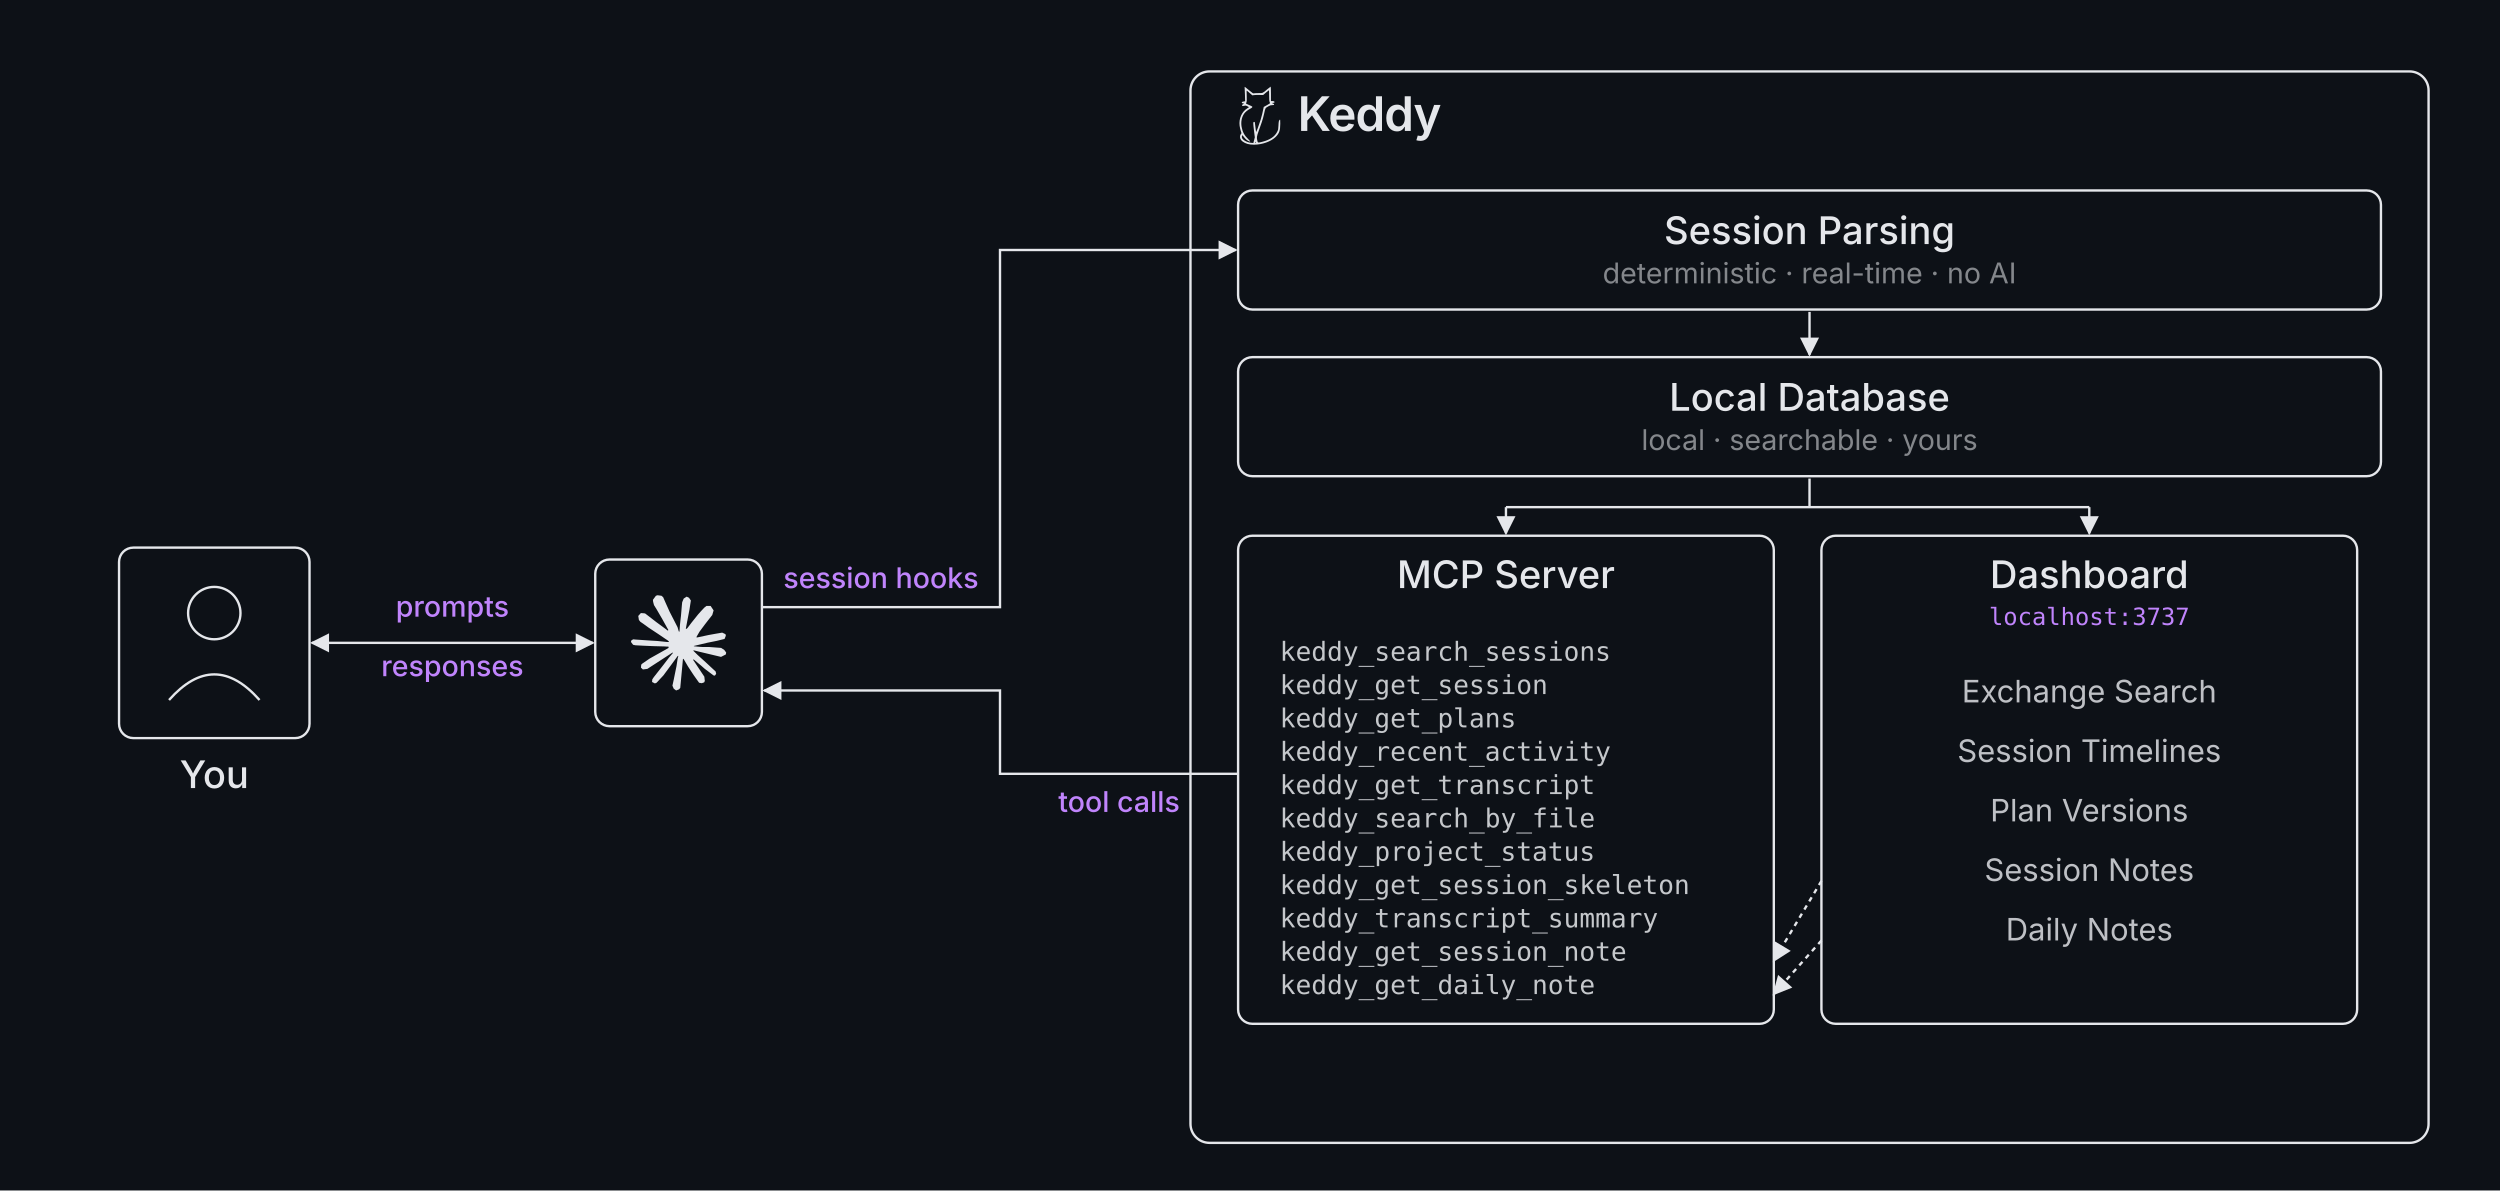
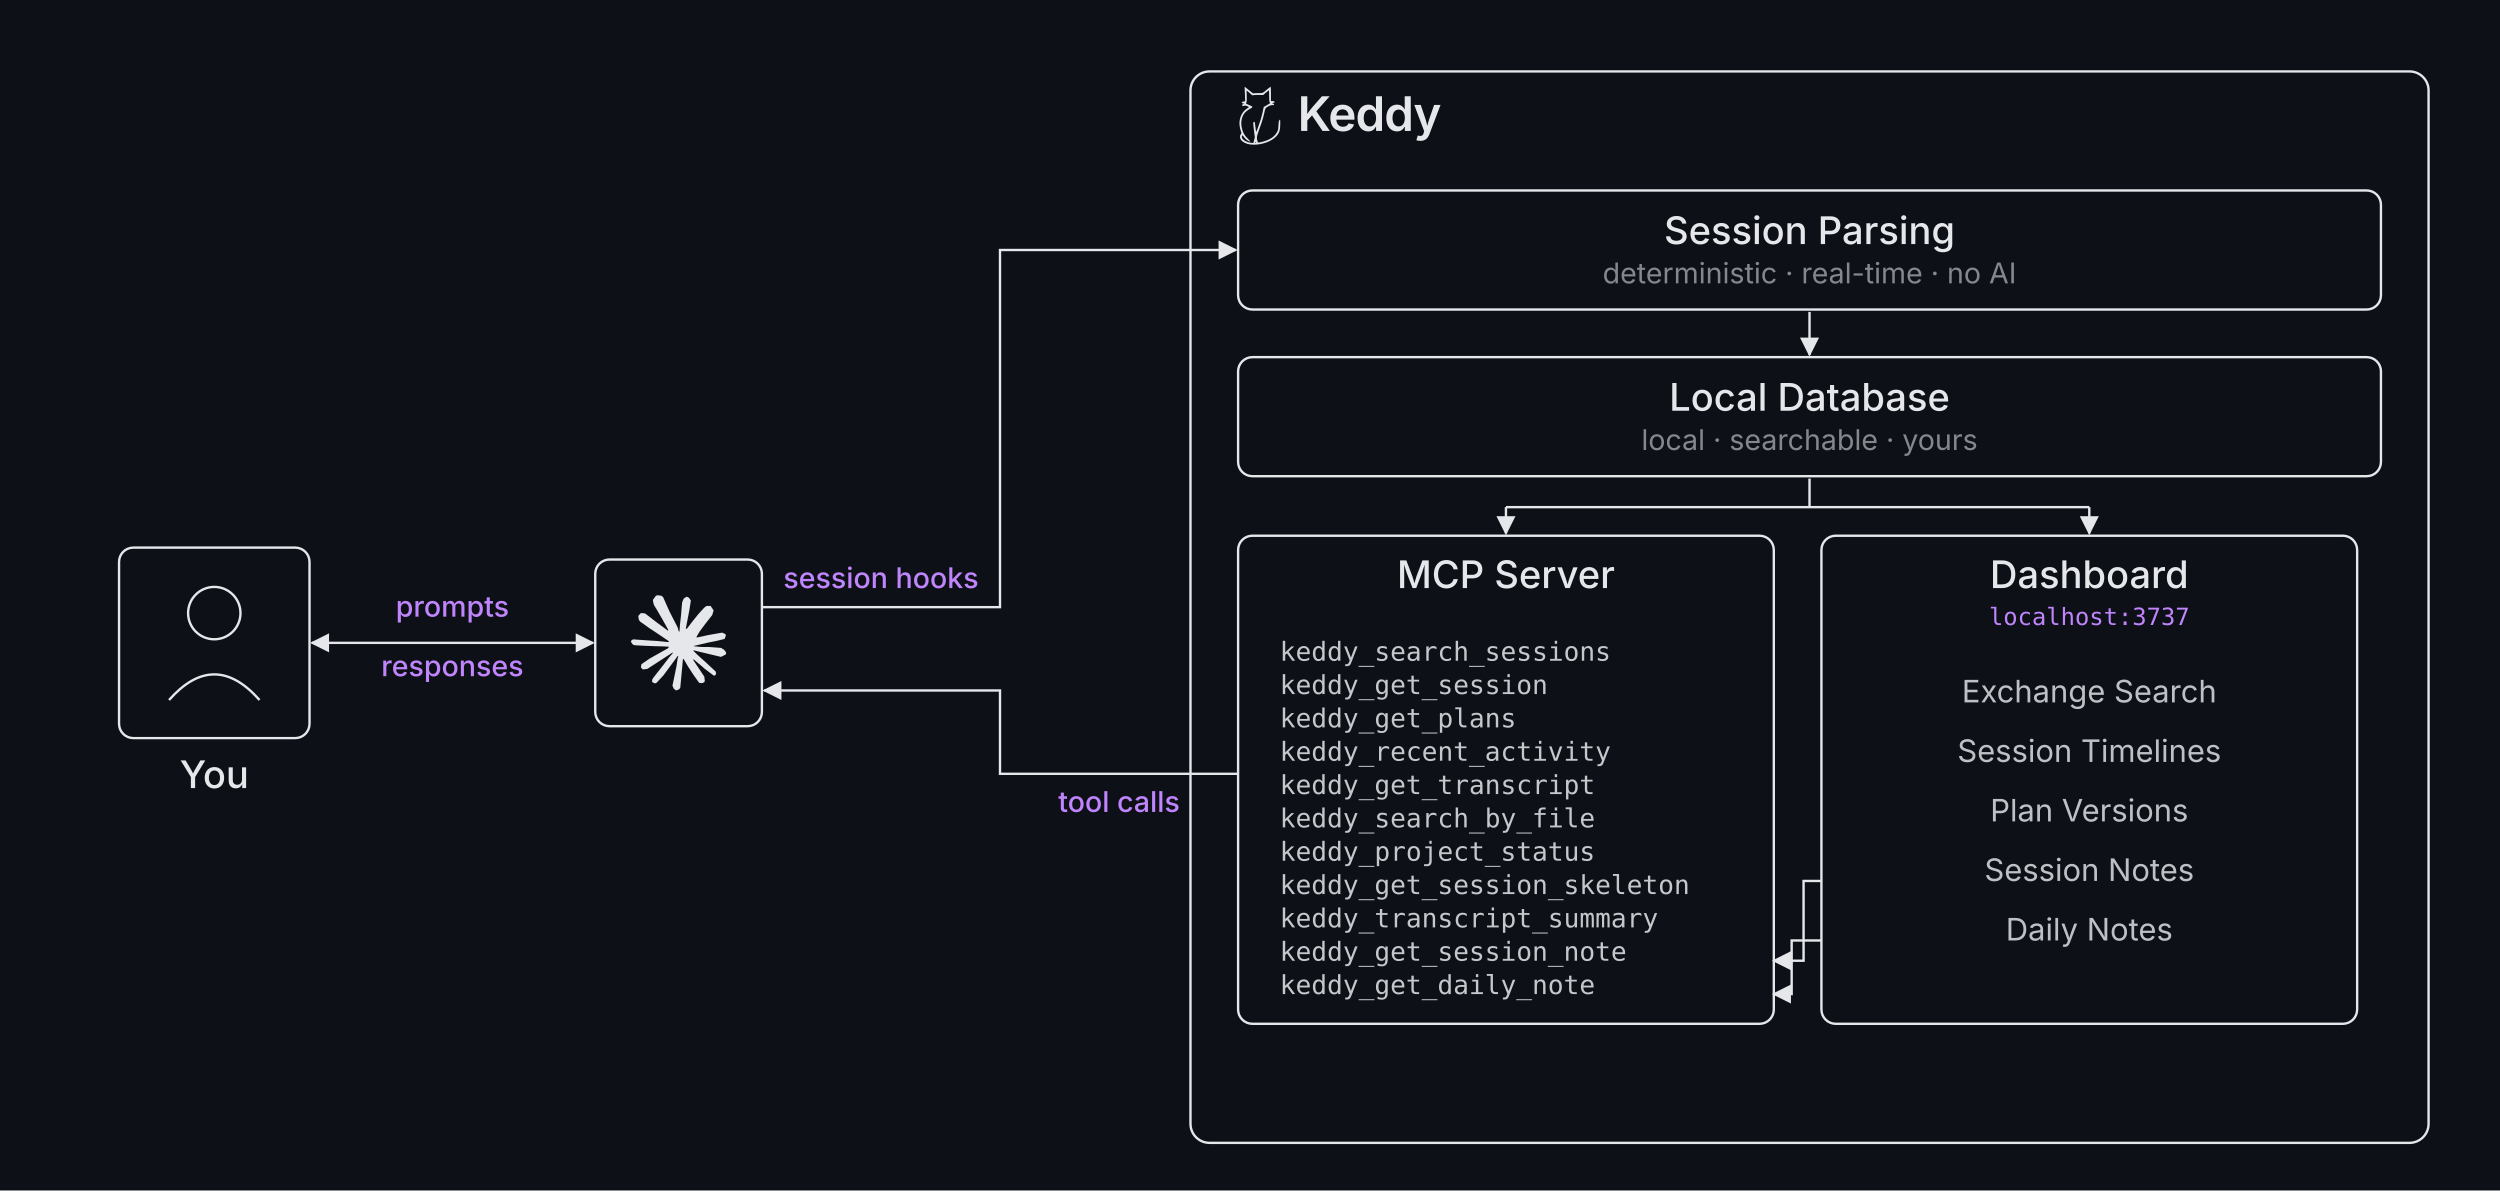
<svg xmlns="http://www.w3.org/2000/svg" viewBox="0 0 2100 1000" role="img" aria-label="Keddy architecture: You interact with Claude Code; Claude Code sends session hooks to Keddy's session reader, which writes to a local database. The database serves both MCP tools that Claude can call, and a dashboard you open in your browser.">
  <defs>
    <style>
      .bg { fill: #0d1117; }
      .box { fill: none; stroke: #e5e7eb; stroke-width: 2; }
      .label { font-family: -apple-system, BlinkMacSystemFont, "Inter", "Helvetica Neue", Arial, sans-serif; fill: #e5e7eb; }
      .label-box { font-size: 32px; font-weight: 500; }
      .label-sub { font-size: 24px; font-weight: 400; opacity: 0.55; }
      .label-title { font-size: 40px; font-weight: 600; letter-spacing: -0.02em; }
      .label-arrow { font-family: -apple-system, BlinkMacSystemFont, "Inter", "Helvetica Neue", Arial, sans-serif; font-size: 24px; font-weight: 500; fill: #c084fc; }
      .tool-list { font-family: ui-monospace, "SF Mono", Menlo, Consolas, monospace; font-size: 22px; fill: #e5e7eb; opacity: 0.85; }
      .capability-list { font-family: -apple-system, BlinkMacSystemFont, "Inter", "Helvetica Neue", Arial, sans-serif; font-size: 26px; fill: #e5e7eb; opacity: 0.82; }
      .arrow { stroke: #e5e7eb; stroke-width: 2; fill: none; }
    </style>
    <marker id="arrowhead" viewBox="0 0 10 10" refX="9" refY="5" markerWidth="8" markerHeight="8" orient="auto-start-reverse">
      <path d="M 0 0 L 10 5 L 0 10 z" fill="#e5e7eb" />
    </marker>
  </defs>
  <rect x="0" y="0" width="2100" height="1000" class="bg" />
  <rect x="100" y="460" width="160" height="160" rx="12" class="box" />
  <circle cx="180" cy="515" r="22" fill="none" stroke="#e5e7eb" stroke-width="2" />
  <path d="M 142 588 Q 180 545 218 588" fill="none" stroke="#e5e7eb" stroke-width="2" />
  <text x="180" y="662" text-anchor="middle" class="label label-box">You</text>
  <line x1="262" y1="540" x2="498" y2="540" class="arrow" marker-end="url(#arrowhead)" marker-start="url(#arrowhead)" />
  <text x="380" y="518" text-anchor="middle" class="label-arrow">prompts</text>
  <text x="380" y="568" text-anchor="middle" class="label-arrow">responses</text>
  <rect x="500" y="470" width="140" height="140" rx="12" class="box" />
  <svg x="530" y="500" width="80" height="80" viewBox="0 0 24 24">
    <path fill="#e5e7eb" d="m4.714 15.956 4.717-2.647.079-.231-.079-.128h-.231l-.789-.049-2.696-.073-2.337-.097-2.265-.121-.571-.121-.534-.704.055-.352.48-.322.686.061 1.518.103 2.277.158 1.651.097 2.447.255h.389l.055-.158-.134-.097-.103-.097L6.973 9.836l-2.55-1.688-1.336-.971-.723-.492-.364-.461-.158-1.008.656-.723.88.061.225.061.892.686 1.906 1.475 2.489 1.834.364.303.146-.103.018-.073-.164-.273-1.354-2.447-1.445-2.489-.643-1.032-.17-.619c-.061-.255-.103-.467-.103-.729L6.287.134 6.7 0l.996.134.419.364.619 1.415 1.002 2.228 1.554 3.03.455.898.243.832.091.255h.158v-.146l.128-1.706.237-2.095.231-2.696.079-.759.376-.911.747-.492.583.279.48.686-.067.443-.285 1.852-.559 2.902-.364 1.943h.212l.243-.243.984-1.305 1.651-2.064.729-.82.85-.905.546-.431h1.032l.759 1.129-.34 1.166-1.062 1.348-.88 1.141-1.263 1.7-.789 1.36.073.109.188-.018 2.853-.607 1.542-.279 1.84-.316.832.389.091.395-.328.807-1.967.486-2.307.461-3.436.814-.043.03.049.061 1.548.146.662.036h1.621l3.018.225.789.522.474.638-.079.486-1.214.619-1.639-.389-3.825-.911-1.311-.328h-.182v.109l1.093 1.069 2.003 1.809 2.507 2.331.128.577-.322.455-.34-.049-2.204-1.657-.85-.747-1.925-1.621h-.128v.17l.443.65 2.344 3.521.121 1.081-.17.352-.607.212-.668-.121-1.372-1.925L14.38 17.959l-1.141-1.943-.14.079-.674 7.255-.316.37-.729.279-.607-.461-.322-.747.322-1.475.389-1.925.316-1.53.285-1.9.17-.631-.012-.043-.14.018-1.433 1.967-2.18 2.945-1.724 1.846-.413.164-.716-.37.067-.662.401-.589 2.386-3.036 1.439-1.882.929-1.087-.006-.158h-.055l-6.338 4.116-1.129.146-.486-.455.061-.747.231-.243 1.906-1.311Z" />
  </svg>
  <path d="M 640 510 L 840 510 L 840 210 L 1038 210" class="arrow" marker-end="url(#arrowhead)" />
  <text x="740" y="494" text-anchor="middle" class="label-arrow">session hooks</text>
  <path d="M 1040 650 L 840 650 L 840 580 L 642 580" class="arrow" marker-end="url(#arrowhead)" />
  <text x="940" y="682" text-anchor="middle" class="label-arrow">tool calls</text>
  <rect x="1000" y="60" width="1040" height="900" rx="16" class="box" />
  <svg x="1040" y="72" width="36" height="50" viewBox="52 2 142 198" preserveAspectRatio="xMidYMid meet">
    <path fill="#e5e7eb" fill-rule="evenodd" d="M 148.394 14.089 C 132.816 27.277, 134.634 26.491, 119.541 26.557 C 112.368 26.588, 105.363 26.949, 103.974 27.359 C 101.786 28.005, 100.047 26.926, 90.974 19.292 C 74.714 5.612, 72.456 4.060, 73.454 7.250 C 73.669 7.938, 74.134 18.651, 74.486 31.057 L 75.128 53.614 69.814 54.557 C 65.442 55.333, 64.444 55.893, 64.185 57.715 C 63.870 59.929, 64.296 60.169, 70.500 61.280 C 72.084 61.564, 71.720 61.978, 68.750 63.268 C 66.217 64.369, 65 65.544, 65 66.890 C 65 69.782, 66.103 70.082, 72.115 68.826 C 77.138 67.777, 77.853 67.881, 82.750 70.368 C 85.638 71.834, 88 73.187, 88 73.375 C 88 73.562, 85.346 75.354, 82.102 77.356 C 63.978 88.543, 53.763 111.704, 56.733 134.877 C 57.341 139.620, 59.009 147.179, 60.439 151.676 L 63.040 159.852 60.520 163.565 C 55.605 170.808, 58.353 181.449, 66.739 187.649 C 76.678 194.997, 88.024 198.159, 104.452 198.160 C 131.876 198.160, 161.392 187.667, 176.560 172.525 C 188.728 160.377, 191.970 151.153, 191.988 128.628 C 191.999 115.288, 191.840 113.888, 190.445 115.045 C 187.285 117.668, 186.553 120.808, 185.999 134.120 C 185.452 147.268, 185.306 147.996, 181.770 155.120 C 173.724 171.329, 157.962 181.956, 132.122 188.592 C 118.432 192.107, 117.485 191.983, 116.103 186.494 C 113.051 174.373, 113.345 171.839, 119.996 153 C 123.394 143.375, 128.168 129.838, 130.605 122.917 C 133.041 115.997, 136.605 102.947, 138.524 93.917 C 142.411 75.632, 141.910 76.459, 152.757 70.393 C 158.376 67.251, 160.476 66.620, 165.493 66.565 C 170.812 66.507, 171.500 66.271, 171.500 64.500 C 171.500 63.107, 170.514 62.210, 168.250 61.543 C 163.969 60.283, 164.111 59, 168.531 59 C 170.761 59, 172.277 58.442, 172.643 57.487 C 173.690 54.759, 171.039 53, 165.878 53 L 161 53 161 29 C 161 14.798, 160.619 5, 160.066 5 C 159.552 5, 154.300 9.090, 148.394 14.089 M 144.287 25.042 L 135.074 32.924 121.787 32.712 C 114.479 32.595, 106.402 32.859, 103.837 33.298 L 99.174 34.096 91.337 27.367 C 87.027 23.666, 82.646 19.932, 81.603 19.069 C 79.748 17.535, 79.720 17.896, 80.351 35.129 C 80.876 49.473, 80.718 53.549, 79.498 57.005 C 78.674 59.340, 78 61.349, 78 61.468 C 78 61.696, 91.545 67.902, 96.250 69.830 C 100.878 71.727, 99.824 74.555, 93.250 77.878 C 84.185 82.460, 75.827 89.152, 71.717 95.120 C 63.554 106.973, 60.584 122.564, 63.400 138.784 C 66.349 155.769, 72.831 167.749, 85.775 180.133 C 93.900 187.906, 94.022 190.092, 86.103 186.053 C 80.515 183.202, 75.416 178.547, 70.339 171.664 C 66.042 165.836, 66.034 165.832, 64.892 168.338 C 64.244 169.760, 64.033 172.363, 64.405 174.347 C 65.911 182.371, 81.995 191.150, 97 192.138 L 102.500 192.500 104.918 183.140 L 107.336 173.780 104.579 151.121 C 101.383 124.845, 101.417 122.500, 104.996 122.500 C 107.768 122.500, 107.339 120.599, 110.019 144.750 C 110.705 150.938, 111.544 155.997, 111.884 155.993 C 112.223 155.989, 114.241 151.151, 116.369 145.243 C 125.619 119.556, 129.978 105.818, 131.994 96 C 133.180 90.225, 134.815 82.575, 135.627 79 L 137.103 72.500 147.551 66.716 C 153.298 63.534, 158 60.552, 158 60.088 C 158 59.624, 157.325 57.629, 156.500 55.654 C 155.360 52.926, 155 47.854, 155 34.532 C 155 24.889, 154.662 17.036, 154.250 17.080 C 153.838 17.124, 149.354 20.707, 144.287 25.042 M 109 190.441 C 109 191.848, 109.450 193, 110 193 C 110.550 193, 111 192.127, 111 191.059 C 111 189.991, 110.550 188.840, 110 188.500 C 109.433 188.149, 109 188.990, 109 190.441" />
  </svg>
  <text x="1090" y="110" class="label label-title">Keddy</text>
  <rect x="1040" y="160" width="960" height="100" rx="12" class="box" />
  <text x="1520" y="205" text-anchor="middle" class="label label-box">Session Parsing</text>
  <text x="1520" y="238" text-anchor="middle" class="label label-sub">deterministic · real-time · no AI</text>
  <line x1="1520" y1="262" x2="1520" y2="298" class="arrow" marker-end="url(#arrowhead)" />
  <rect x="1040" y="300" width="960" height="100" rx="12" class="box" />
  <text x="1520" y="345" text-anchor="middle" class="label label-box">Local Database</text>
  <text x="1520" y="378" text-anchor="middle" class="label label-sub">local · searchable · yours</text>
  <line x1="1520" y1="402" x2="1520" y2="426" class="arrow" />
  <line x1="1265" y1="426" x2="1755" y2="426" class="arrow" />
  <line x1="1265" y1="426" x2="1265" y2="448" class="arrow" marker-end="url(#arrowhead)" />
  <line x1="1755" y1="426" x2="1755" y2="448" class="arrow" marker-end="url(#arrowhead)" />
  <rect x="1040" y="450" width="450" height="410" rx="12" class="box" />
  <text x="1265" y="494" text-anchor="middle" class="label label-box">MCP Server</text>
  <g class="tool-list">
    <text x="1075" y="555">keddy_search_sessions</text>
    <text x="1075" y="583">keddy_get_session</text>
    <text x="1075" y="611">keddy_get_plans</text>
    <text x="1075" y="639">keddy_recent_activity</text>
    <text x="1075" y="667">keddy_get_transcript</text>
    <text x="1075" y="695">keddy_search_by_file</text>
    <text x="1075" y="723">keddy_project_status</text>
    <text x="1075" y="751">keddy_get_session_skeleton</text>
    <text x="1075" y="779">keddy_transcript_summary</text>
    <text x="1075" y="807">keddy_get_session_note</text>
    <text x="1075" y="835">keddy_get_daily_note</text>
  </g>
  <rect x="1530" y="450" width="450" height="410" rx="12" class="box" />
  <text x="1755" y="494" text-anchor="middle" class="label label-box">Dashboard</text>
  <text x="1755" y="525" text-anchor="middle" style="font-family: ui-monospace, 'SF Mono', Menlo, Consolas, monospace; font-size: 20px; font-weight: 500; fill: #c084fc;">localhost:3737</text>
  <g class="capability-list">
    <text x="1755" y="590" text-anchor="middle">Exchange Search</text>
    <text x="1755" y="640" text-anchor="middle">Session Timelines</text>
    <text x="1755" y="690" text-anchor="middle">Plan Versions</text>
    <text x="1755" y="740" text-anchor="middle">Session Notes</text>
    <text x="1755" y="790" text-anchor="middle">Daily Notes</text>
  </g>
-   <path d="M 1530 740 L 1490 807" class="arrow" stroke-dasharray="4 4" marker-end="url(#arrowhead)" />
-   <path d="M 1530 790 L 1490 835" class="arrow" stroke-dasharray="4 4" marker-end="url(#arrowhead)" />
+   <path d="M 1530 740 L 1515 740 L 1515 807 L 1490 807" class="arrow" marker-end="url(#arrowhead)" />
+   <path d="M 1530 790 L 1505 790 L 1505 835 L 1490 835" class="arrow" marker-end="url(#arrowhead)" />
</svg>
